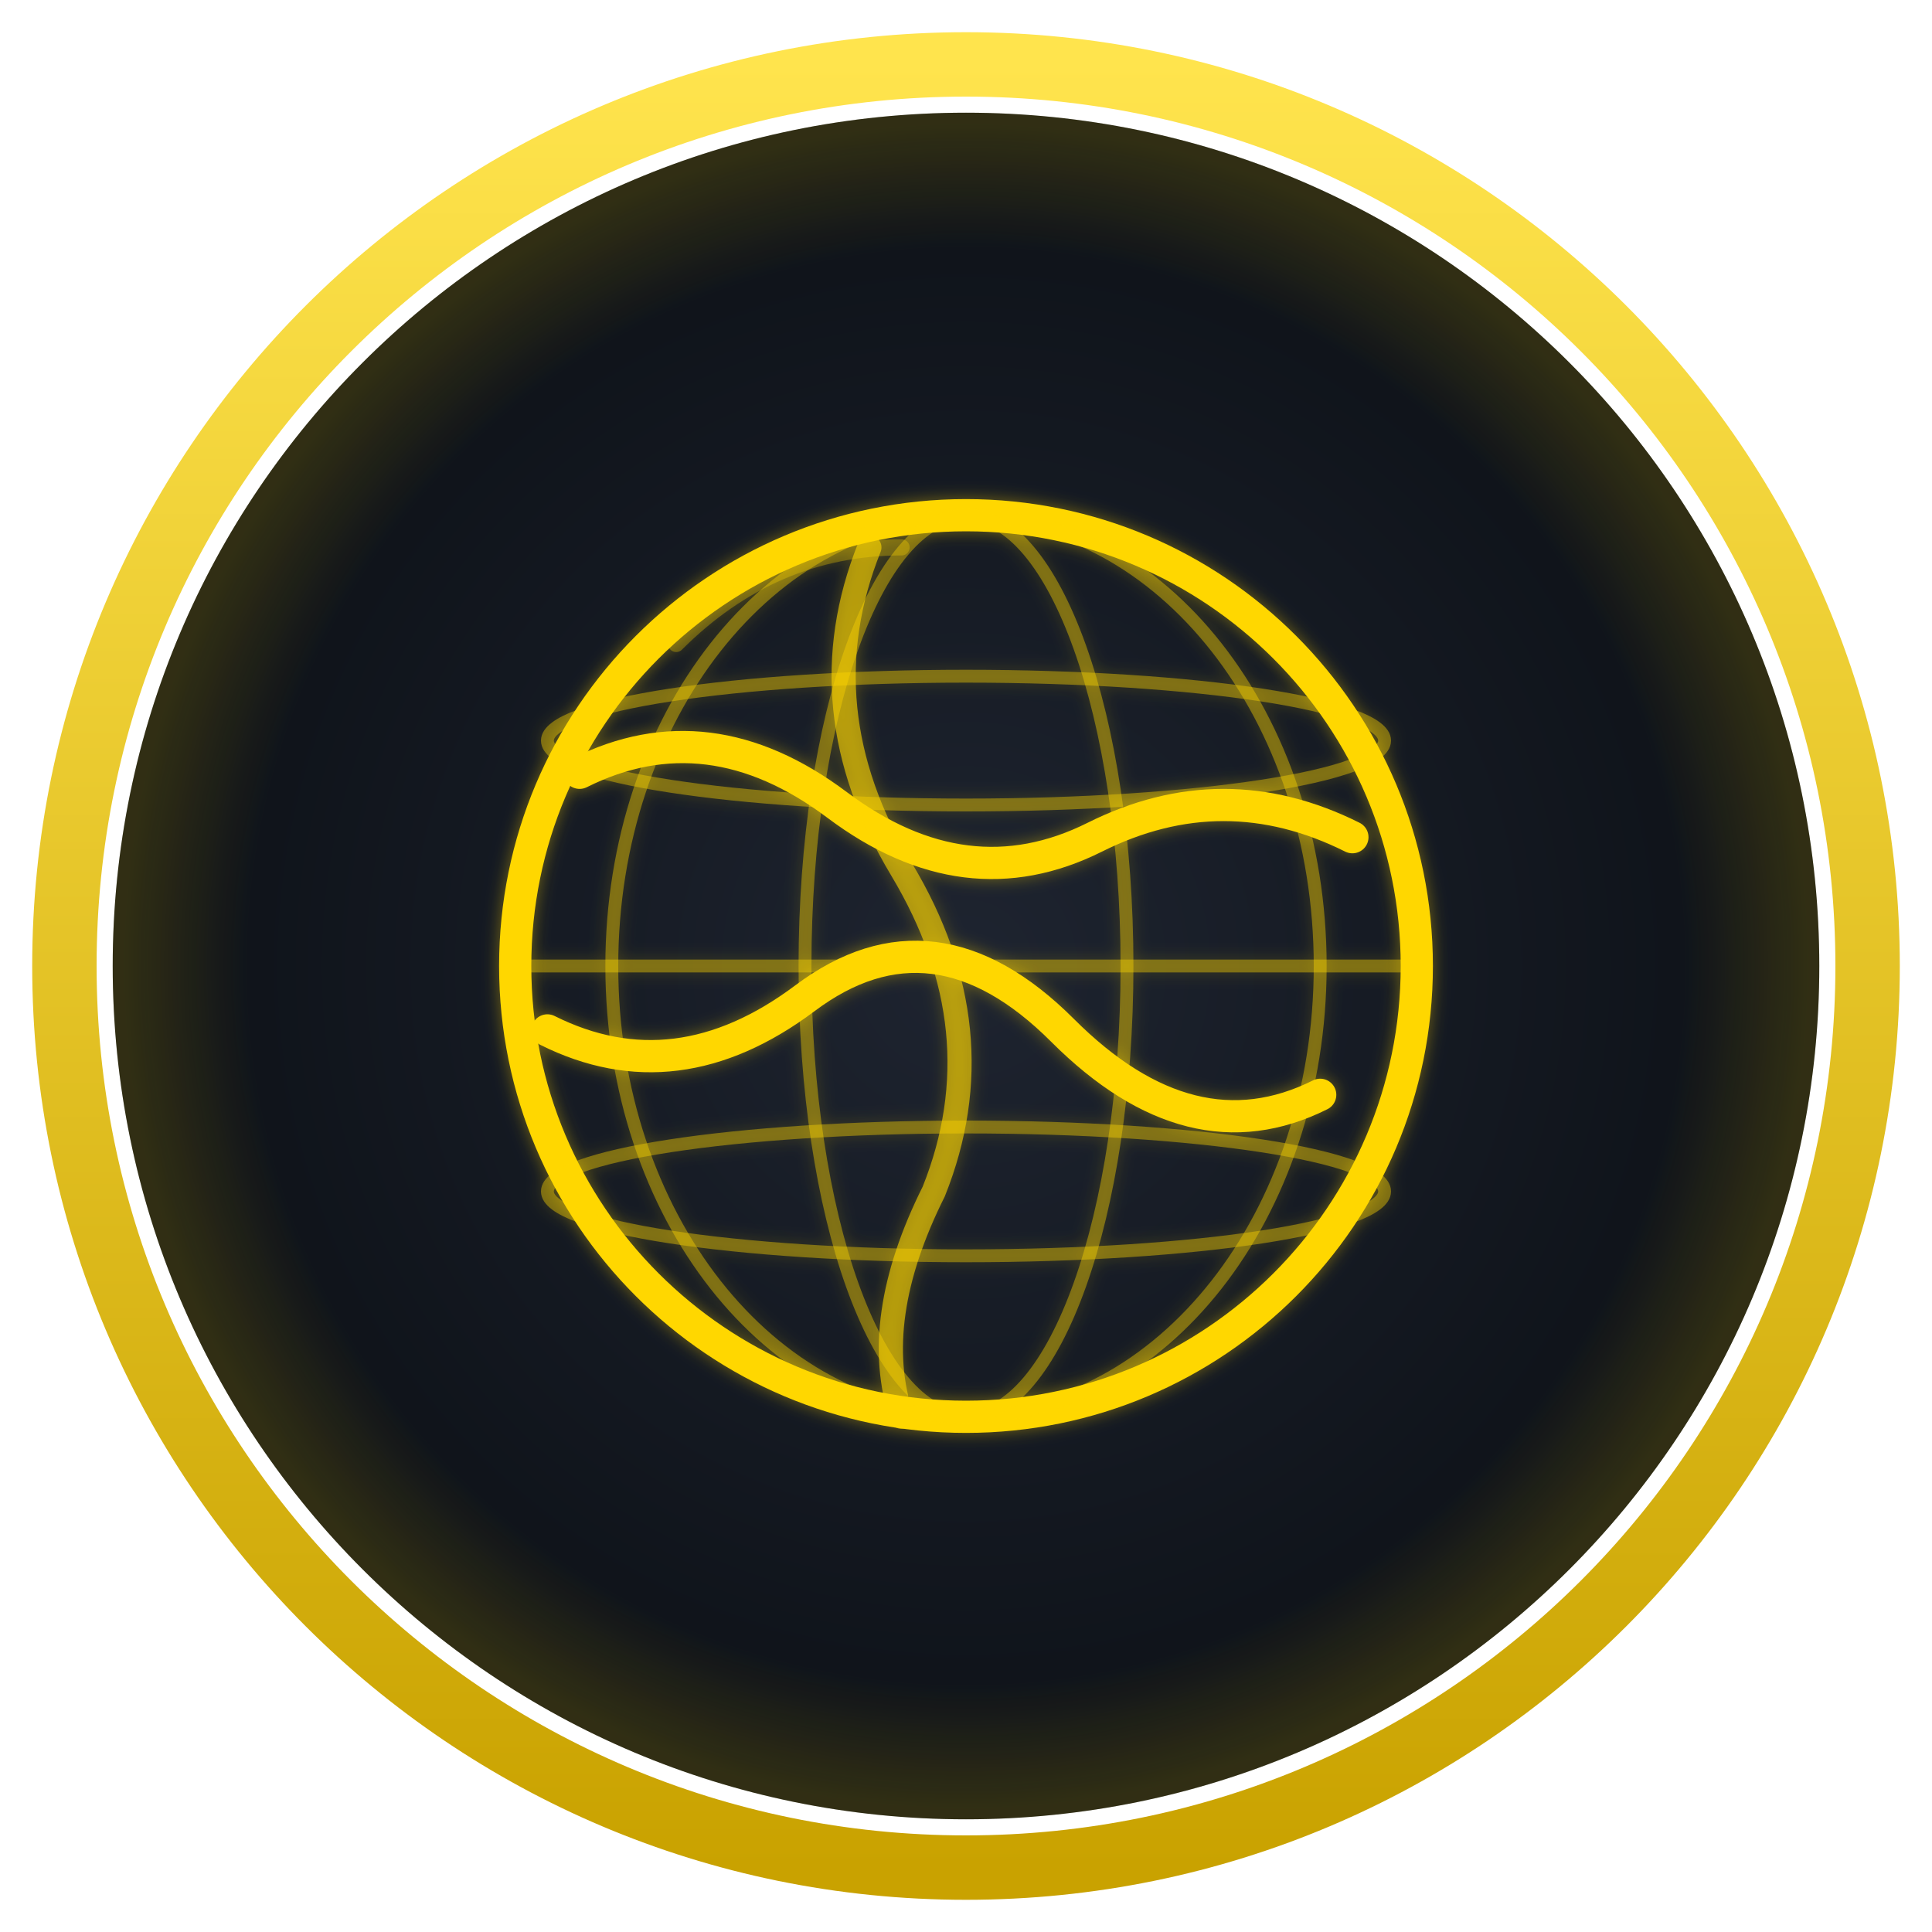
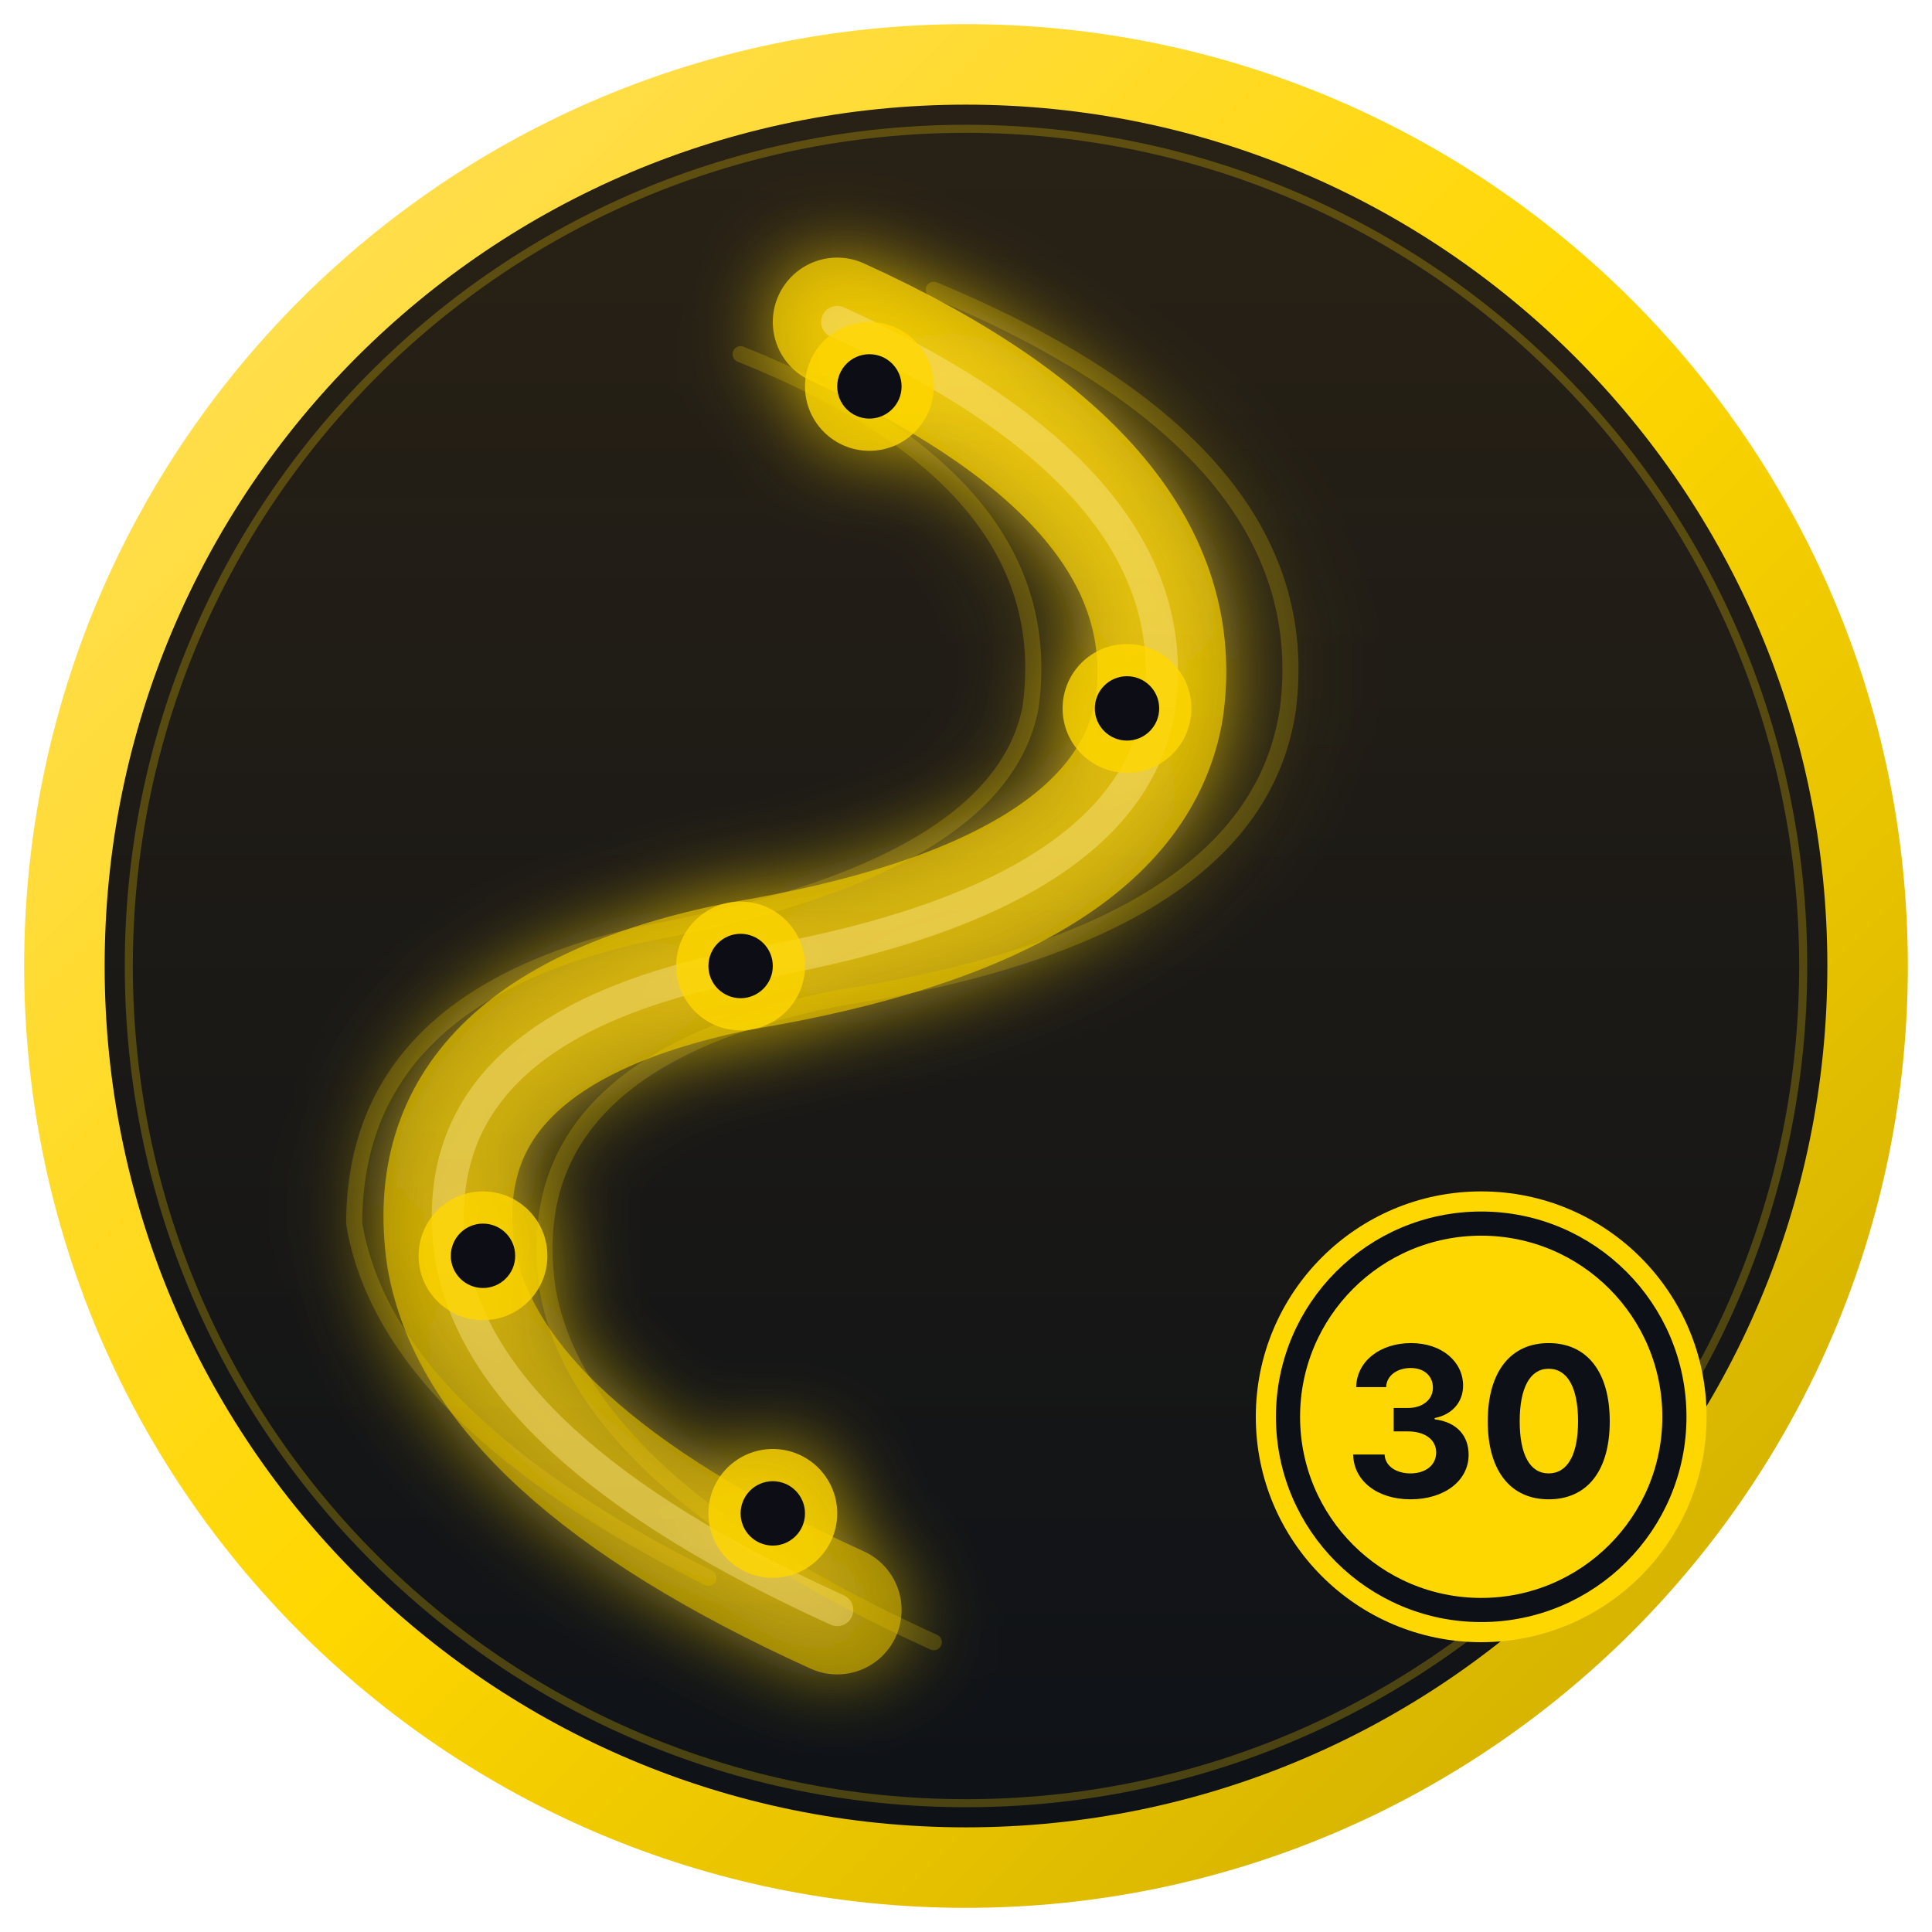
<svg xmlns="http://www.w3.org/2000/svg" viewBox="0 0 120 120">
  <defs>
-     <linearGradient id="ringGrad" x1="0" y1="0" x2="0" y2="1">
-       <stop offset="0%" stop-color="#FFE44D" />
-       <stop offset="100%" stop-color="#C9A200" />
+     <linearGradient id="bg" x1="0" y1="0" x2="0" y2="1">
+       <stop offset="0%" stop-color="#2A2215" />
+       <stop offset="100%" stop-color="#0D1117" />
    </linearGradient>
-     <radialGradient id="bgGrad" cx="50%" cy="50%" r="50%">
-       <stop offset="0%" stop-color="#1E2430" />
-       <stop offset="100%" stop-color="#0D1117" />
-     </radialGradient>
-     <filter id="iconShadow">
-       <feDropShadow dx="0" dy="0" stdDeviation="0.5" flood-color="#FFD700" flood-opacity="0.4" />
+     <linearGradient id="ring" x1="0" y1="0" x2="1" y2="1">
+       <stop offset="0%" stop-color="#FFE066" />
+       <stop offset="50%" stop-color="#FFD700" />
+       <stop offset="100%" stop-color="#C8A800" />
+     </linearGradient>
+     <linearGradient id="water" x1="0" y1="0" x2="0" y2="1">
+       <stop offset="0%" stop-color="#FFD700" />
+       <stop offset="100%" stop-color="#C8A800" />
+     </linearGradient>
+     <filter id="glow">
+       <feGaussianBlur stdDeviation="2.5" result="blur" />
+       <feMerge>
+         <feMergeNode in="blur" />
+         <feMergeNode in="SourceGraphic" />
+       </feMerge>
    </filter>
-     <radialGradient id="innerGlow" cx="50%" cy="50%" r="50%">
-       <stop offset="85%" stop-color="#FFD700" stop-opacity="0" />
-       <stop offset="100%" stop-color="#FFD700" stop-opacity="0.15" />
-     </radialGradient>
  </defs>
-   <circle cx="60" cy="60" r="56" fill="none" stroke="url(#ringGrad)" stroke-width="4" />
-   <circle cx="60" cy="60" r="53" fill="url(#bgGrad)" />
-   <circle cx="60" cy="60" r="53" fill="url(#innerGlow)" />
-   <g filter="url(#iconShadow)">
-     <circle cx="60" cy="60" r="28" fill="none" stroke="#FFD700" stroke-width="2" />
-     <ellipse cx="60" cy="46" rx="26" ry="4" fill="none" stroke="#FFD700" stroke-width="0.8" stroke-opacity="0.4" />
-     <ellipse cx="60" cy="60" rx="28" ry="0" fill="none" stroke="#FFD700" stroke-width="0.8" stroke-opacity="0.4" />
-     <line x1="32" y1="60" x2="88" y2="60" stroke="#FFD700" stroke-width="0.8" stroke-opacity="0.4" />
-     <ellipse cx="60" cy="74" rx="26" ry="4" fill="none" stroke="#FFD700" stroke-width="0.8" stroke-opacity="0.4" />
-     <ellipse cx="60" cy="60" rx="10" ry="28" fill="none" stroke="#FFD700" stroke-width="0.8" stroke-opacity="0.4" />
-     <ellipse cx="60" cy="60" rx="22" ry="28" fill="none" stroke="#FFD700" stroke-width="0.8" stroke-opacity="0.4" />
-     <path d="M36,48 Q44,44 52,50 Q60,56 68,52 Q76,48 84,52" fill="none" stroke="#FFD700" stroke-width="2" stroke-linecap="round" />
-     <path d="M34,64 Q42,68 50,62 Q58,56 66,64 Q74,72 82,68" fill="none" stroke="#FFD700" stroke-width="2" stroke-linecap="round" />
-     <path d="M54,34 Q50,44 56,54 Q62,64 58,74 Q54,82 56,88" fill="none" stroke="#FFD700" stroke-width="1.5" stroke-linecap="round" stroke-opacity="0.6" />
-     <path d="M42,40 Q48,34 56,34" fill="none" stroke="#FFD700" stroke-width="1" stroke-opacity="0.3" stroke-linecap="round" />
+   <circle cx="60" cy="60" r="58" fill="url(#bg)" />
+   <circle cx="60" cy="60" r="56" fill="none" stroke="url(#ring)" stroke-width="5" />
+   <circle cx="60" cy="60" r="52" fill="none" stroke="#FFD700" stroke-width="0.5" opacity="0.25" />
+   <g filter="url(#glow)">
+     <path d="M52,20 Q74,30 72,44 Q70,56 46,60 Q26,64 28,78 Q30,90 52,100" fill="none" stroke="url(#water)" stroke-width="8" stroke-linecap="round" opacity="0.7" />
+     <path d="M52,20 Q74,30 72,44 Q70,56 46,60 Q26,64 28,78 Q30,90 52,100" fill="none" stroke="#FFE899" stroke-width="2" stroke-linecap="round" opacity="0.4" />
+     <path d="M46,22 Q66,30 64,44 Q62,54 40,58 Q22,62 22,76 Q24,88 44,98" fill="none" stroke="#FFD700" stroke-width="1" stroke-linecap="round" opacity="0.2" />
+     <path d="M58,18 Q82,28 80,44 Q78,58 52,62 Q32,66 34,80 Q36,92 58,102" fill="none" stroke="#FFD700" stroke-width="1" stroke-linecap="round" opacity="0.2" />
+     <circle cx="54" cy="24" r="4" fill="#FFD700" opacity="0.8" />
+     <circle cx="54" cy="24" r="2" fill="#0D1117" />
+     <circle cx="70" cy="44" r="4" fill="#FFD700" opacity="0.8" />
+     <circle cx="70" cy="44" r="2" fill="#0D1117" />
+     <circle cx="46" cy="60" r="4" fill="#FFD700" opacity="0.8" />
+     <circle cx="46" cy="60" r="2" fill="#0D1117" />
+     <circle cx="30" cy="78" r="4" fill="#FFD700" opacity="0.8" />
+     <circle cx="30" cy="78" r="2" fill="#0D1117" />
+     <circle cx="48" cy="94" r="4" fill="#FFD700" opacity="0.8" />
+     <circle cx="48" cy="94" r="2" fill="#0D1117" />
  </g>
+   <circle cx="92" cy="88" r="14" fill="#FFD700" />
+   <circle cx="92" cy="88" r="12" fill="none" stroke="#0D1117" stroke-width="1.5" />
+   <text x="92" y="93" text-anchor="middle" font-family="system-ui,-apple-system,sans-serif" font-weight="700" font-size="13" fill="#0D1117">30</text>
</svg>
